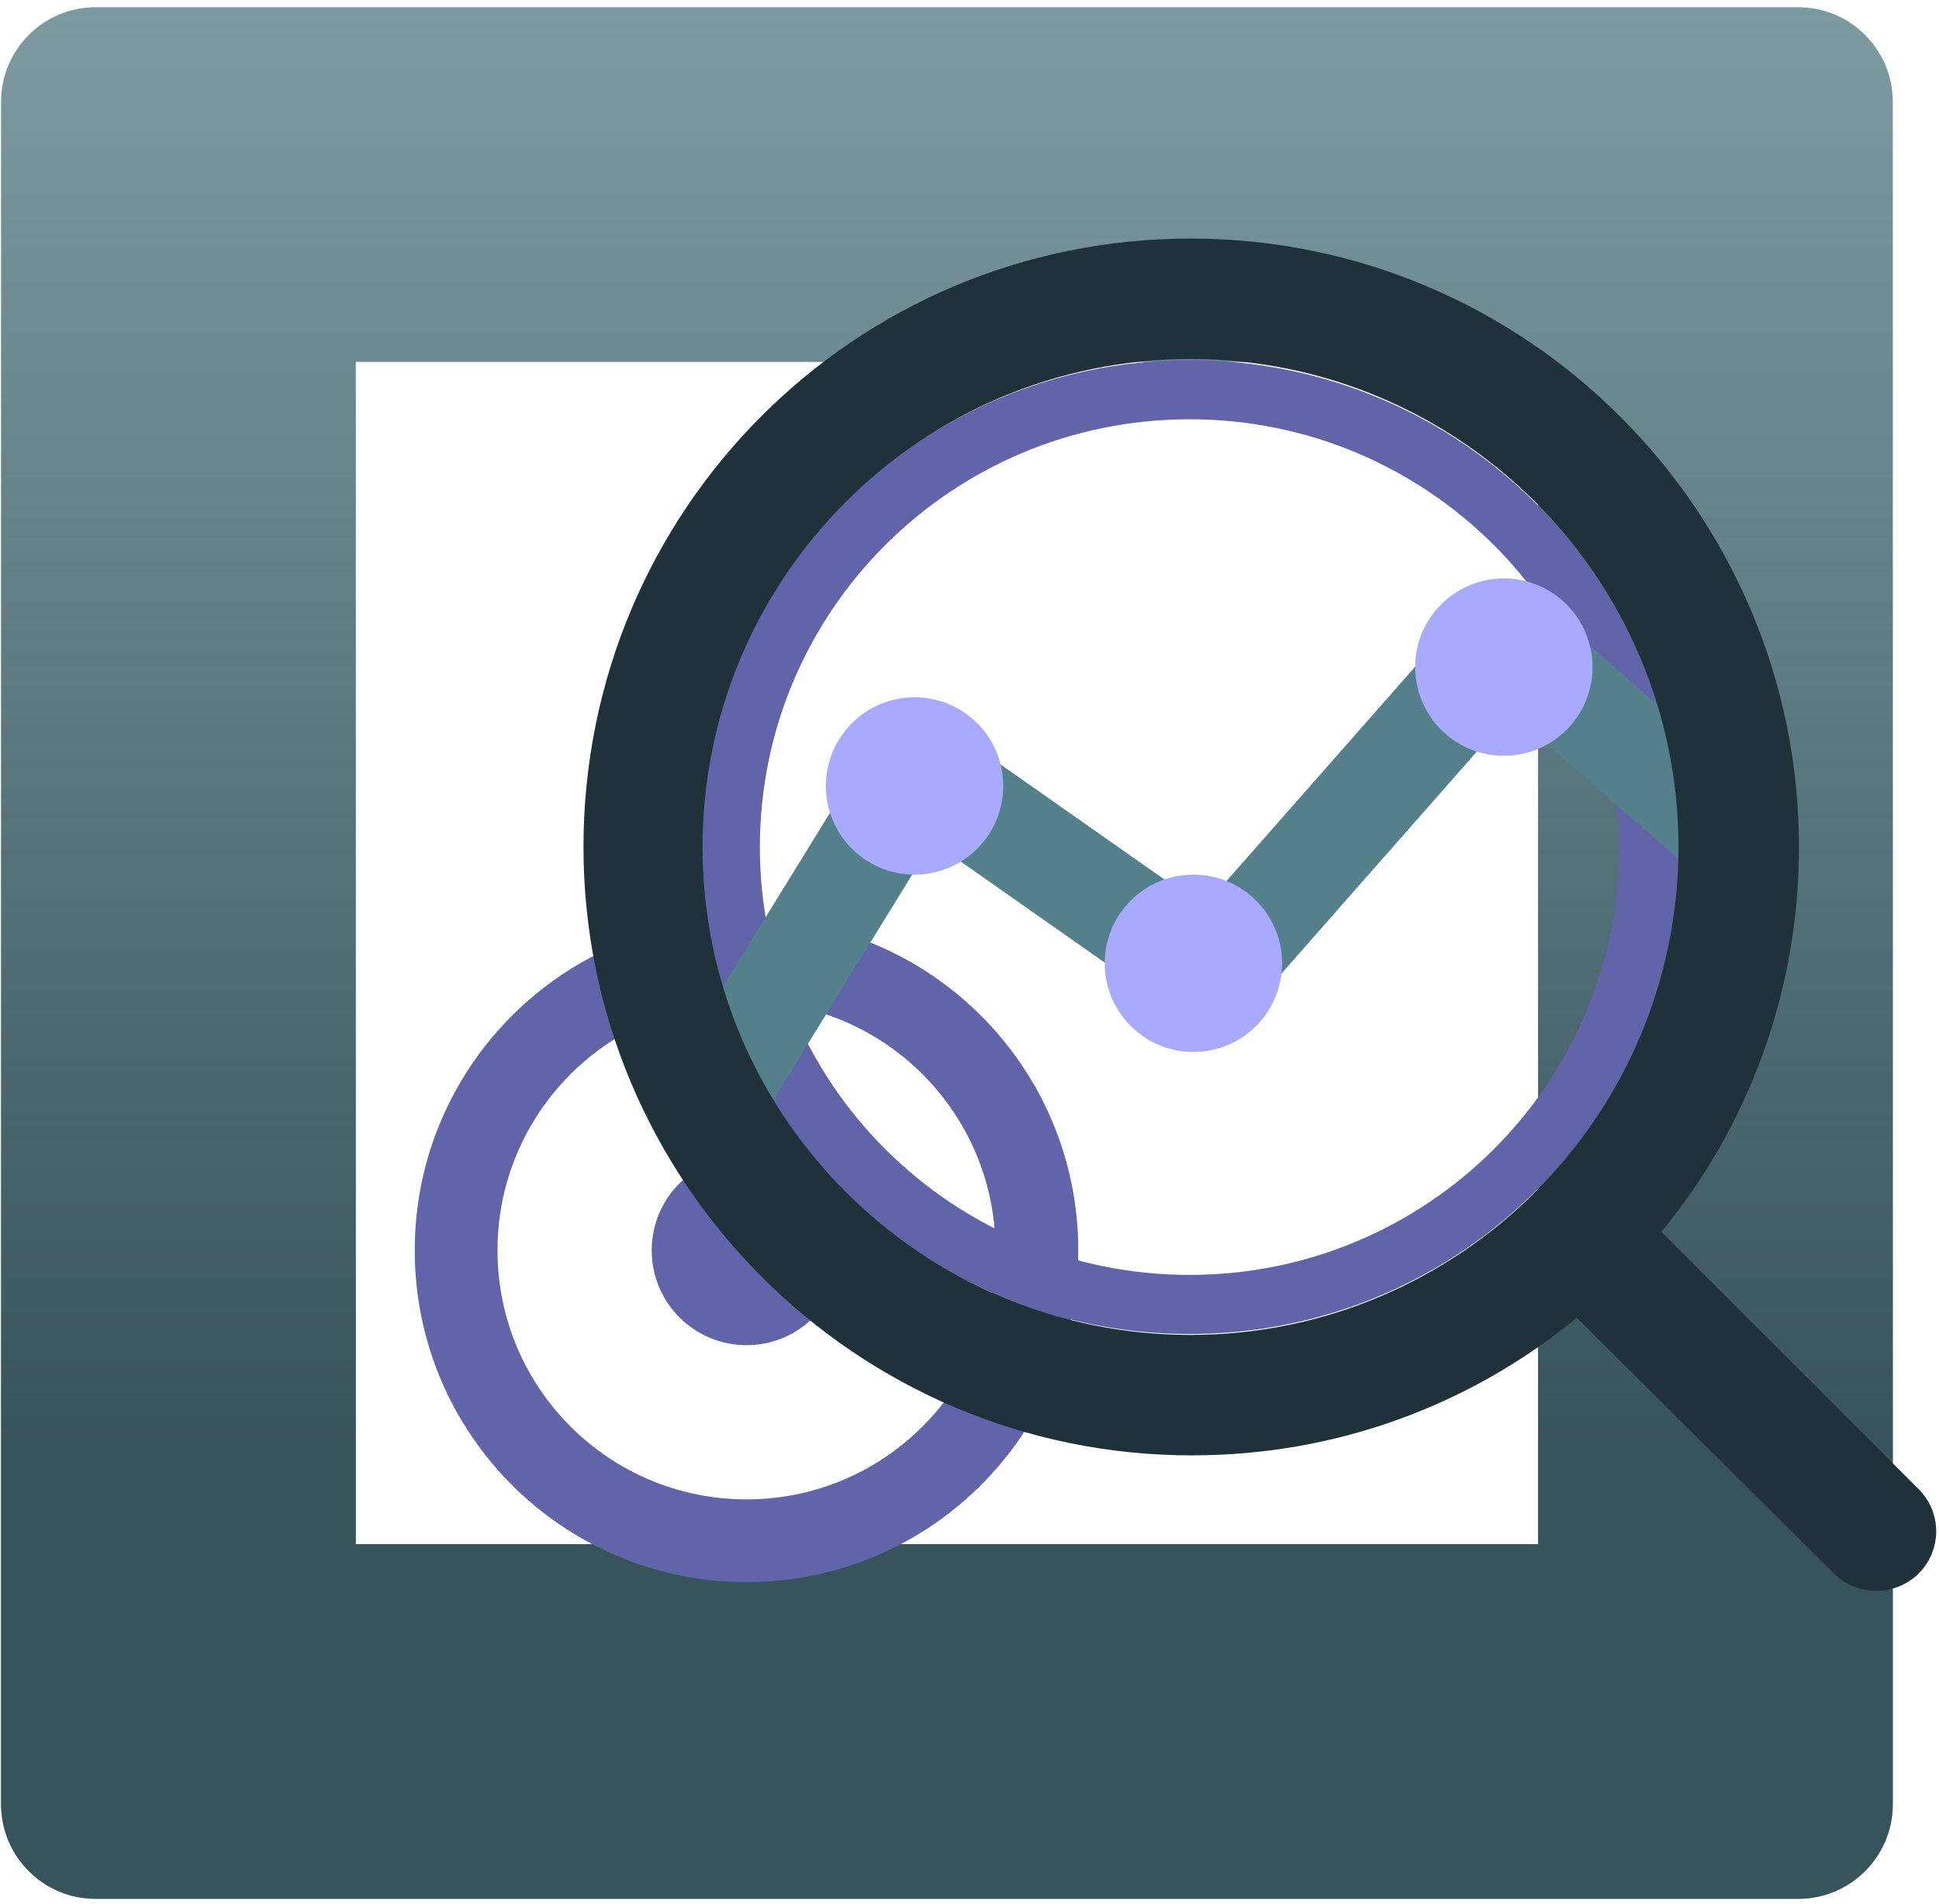
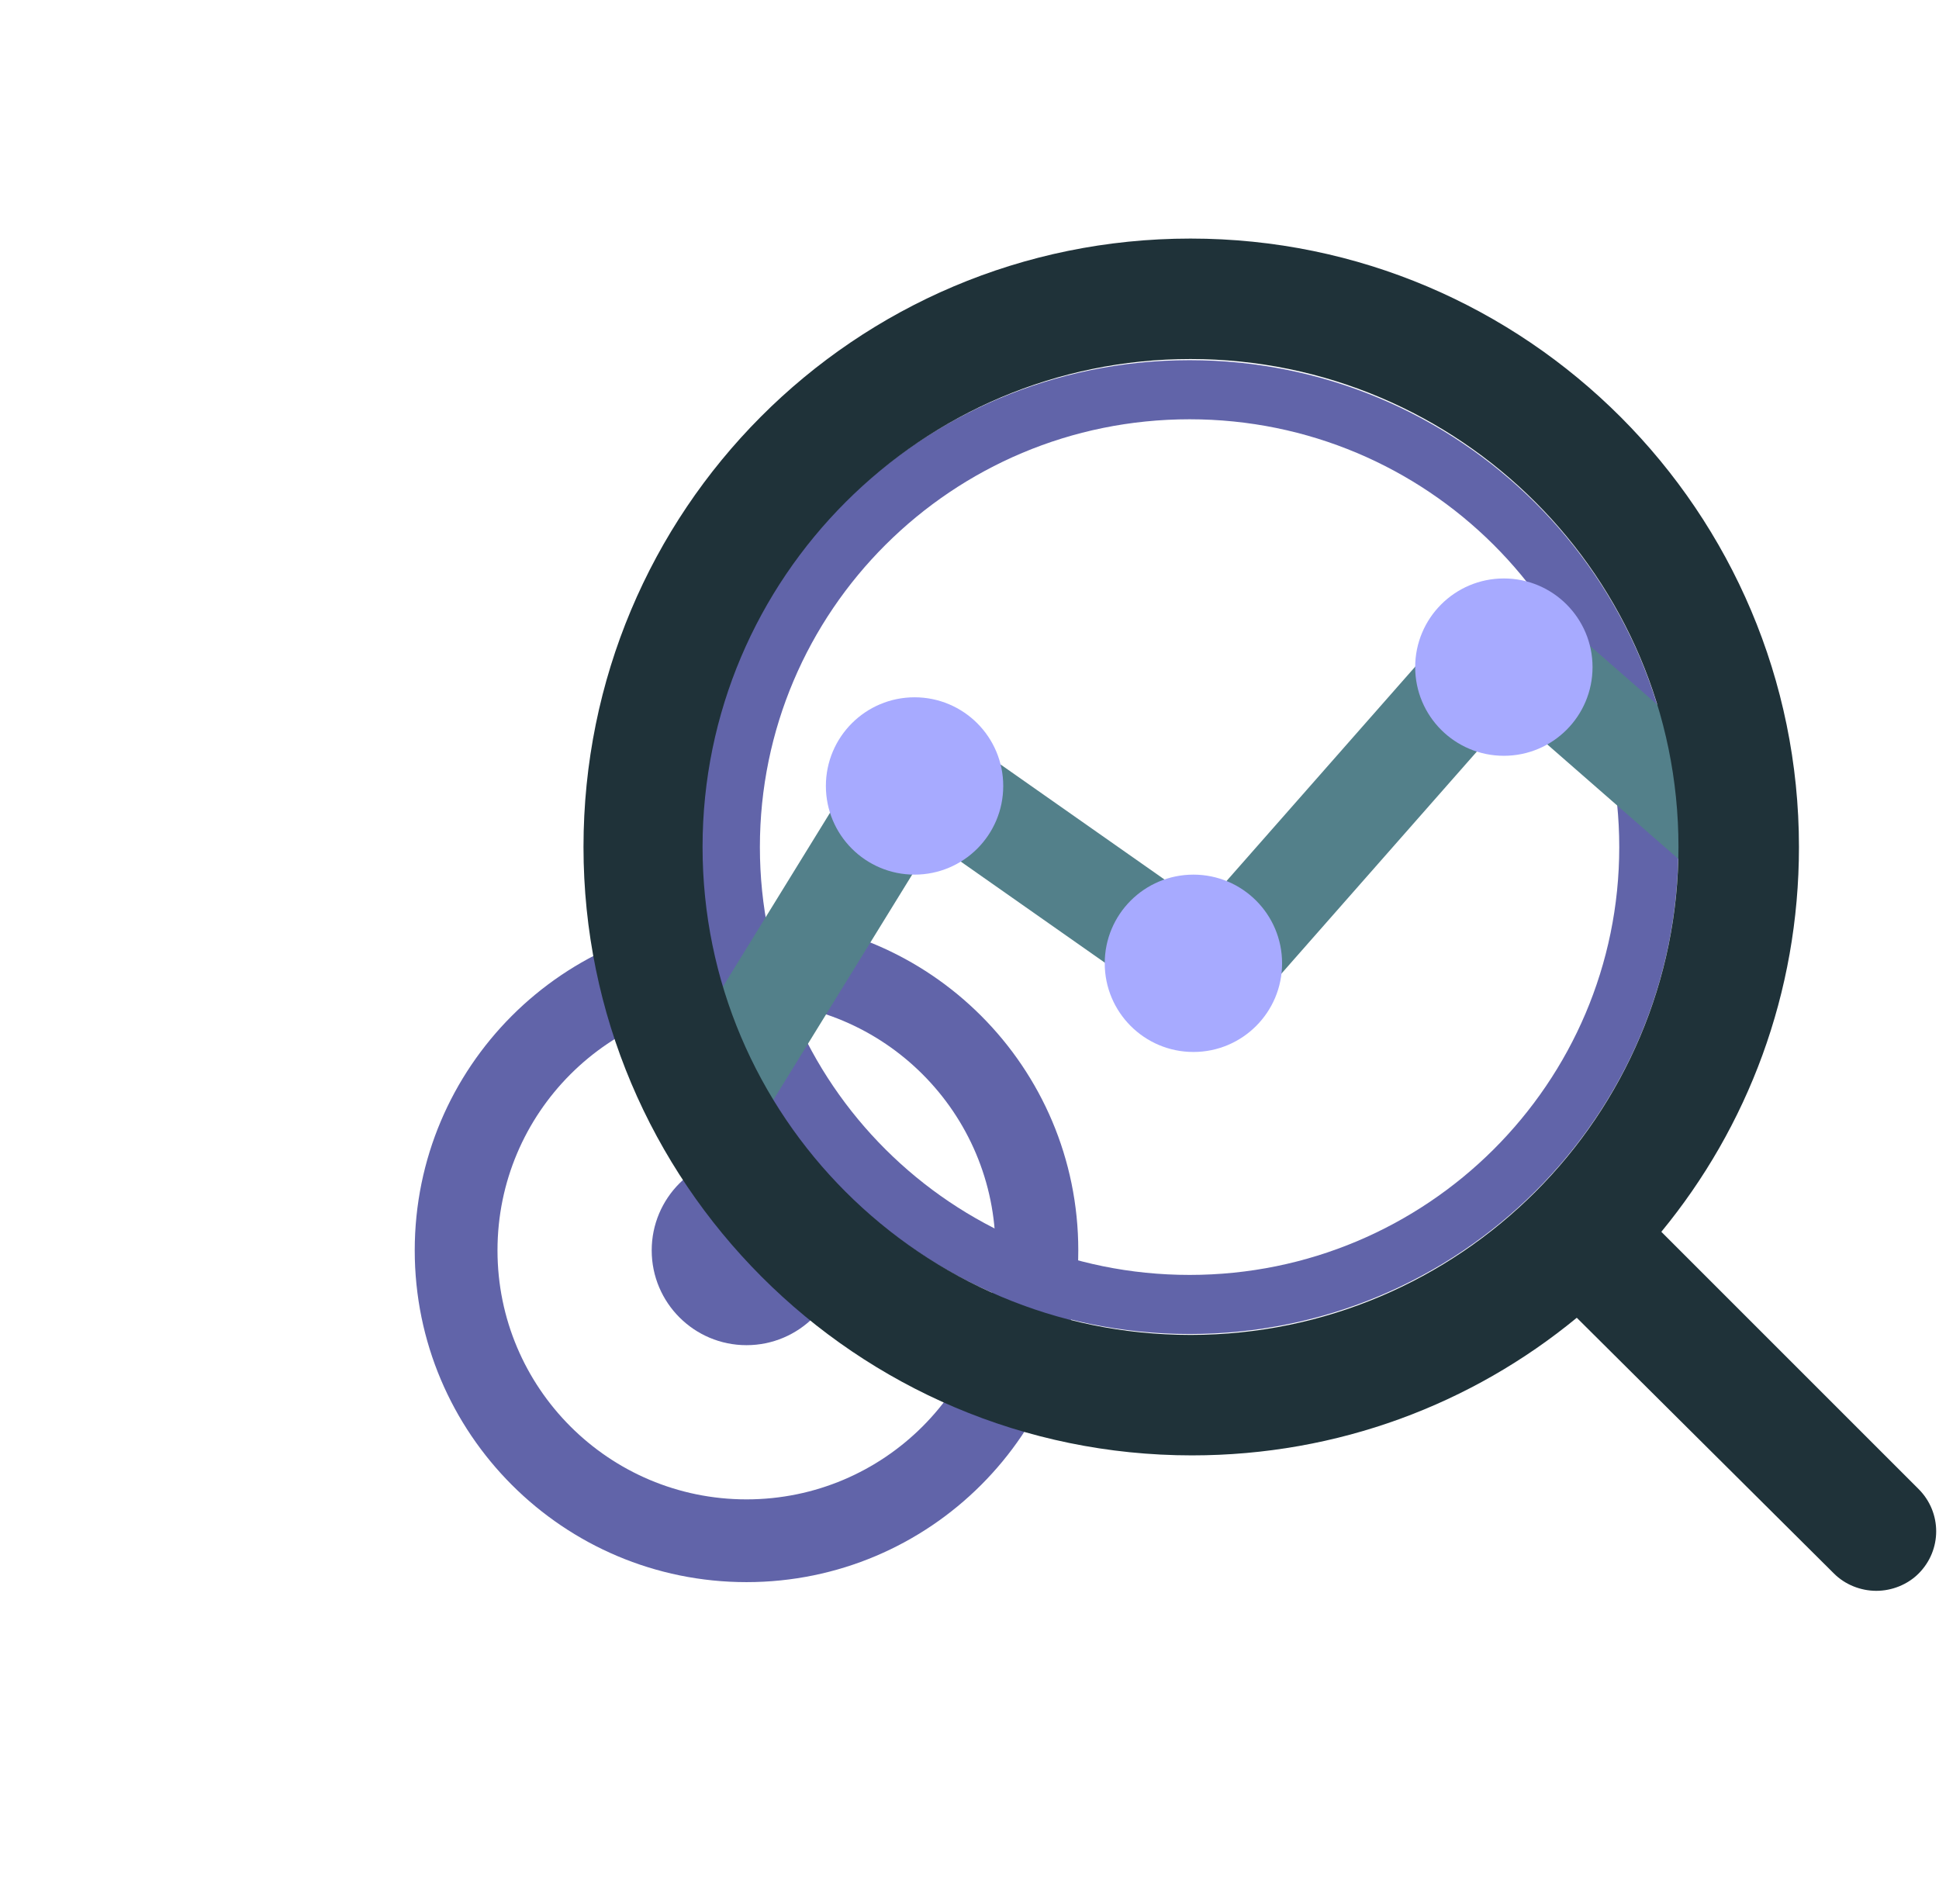
<svg xmlns="http://www.w3.org/2000/svg" width="164" height="161" viewBox="0 0 164 161" fill="none">
-   <path fill-rule="evenodd" clip-rule="evenodd" d="M30.091 30.611V130.611H130.091V30.611H30.091ZM8.091 0.611C3.673 0.611 0.091 4.193 0.091 8.611V152.611C0.091 157.029 3.673 160.611 8.091 160.611H152.091C156.509 160.611 160.091 157.029 160.091 152.611V8.611C160.091 4.193 156.509 0.611 152.091 0.611H8.091Z" fill="#477079" fill-opacity="0.7" />
-   <path fill-rule="evenodd" clip-rule="evenodd" d="M30.091 30.611V130.611H130.091V30.611H30.091ZM8.091 0.611C3.673 0.611 0.091 4.193 0.091 8.611V152.611C0.091 157.029 3.673 160.611 8.091 160.611H152.091C156.509 160.611 160.091 157.029 160.091 152.611V8.611C160.091 4.193 156.509 0.611 152.091 0.611H8.091Z" fill="url(#paint0_linear)" />
  <path d="M63.139 113.78C58.711 113.78 55.121 110.19 55.121 105.761C55.121 101.333 58.711 97.743 63.139 97.743C67.568 97.743 71.158 101.333 71.158 105.761C71.158 110.19 67.568 113.78 63.139 113.78Z" fill="#6164A9" />
  <path fill-rule="evenodd" clip-rule="evenodd" d="M91.201 105.761C91.201 121.26 78.638 133.823 63.139 133.823C47.641 133.823 35.078 121.26 35.078 105.761C35.078 90.263 47.641 77.7 63.139 77.7C78.638 77.7 91.201 90.263 91.201 105.761ZM84.201 105.761C84.201 117.394 74.772 126.823 63.139 126.823C51.507 126.823 42.078 117.394 42.078 105.761C42.078 94.129 51.507 84.7 63.139 84.7C74.772 84.7 84.201 94.129 84.201 105.761Z" fill="#6164A9" />
  <path fill-rule="evenodd" clip-rule="evenodd" d="M100.614 107.838C120.703 107.838 136.956 91.619 136.956 71.651C136.956 51.683 120.703 35.464 100.614 35.464C80.524 35.464 64.271 51.683 64.271 71.651C64.271 91.619 80.524 107.838 100.614 107.838ZM100.614 112.838C123.447 112.838 141.956 94.398 141.956 71.651C141.956 48.904 123.447 30.464 100.614 30.464C77.781 30.464 59.271 48.904 59.271 71.651C59.271 94.398 77.781 112.838 100.614 112.838Z" fill="#6164A9" />
  <path fill-rule="evenodd" clip-rule="evenodd" d="M142.755 62.108L142.683 61.792L130.25 50.931C128.453 49.361 125.731 49.541 124.152 51.328L101.805 76.718L80.079 61.47L80.077 61.468C79.098 60.776 77.874 60.534 76.717 60.77L76.715 60.77C75.547 61.011 74.529 61.726 73.904 62.739L60.727 84.129L60.867 84.566C61.719 87.24 62.829 89.799 64.166 92.214L64.995 93.71L78.866 71.195L100.007 86.032C101.801 87.294 104.277 87.003 105.741 85.354L127.801 60.287L143.796 74.26L143.82 72.09C143.821 71.933 143.822 71.777 143.822 71.62C143.822 68.351 143.454 65.167 142.755 62.108Z" fill="#53808A" />
  <path d="M127.196 63.928C131.338 63.928 134.696 60.571 134.696 56.428C134.696 52.286 131.338 48.928 127.196 48.928C123.054 48.928 119.696 52.286 119.696 56.428C119.696 60.571 123.054 63.928 127.196 63.928Z" fill="#A7AAFF" />
  <path d="M84.853 66.48C84.853 70.622 81.495 73.98 77.353 73.98C73.211 73.98 69.853 70.622 69.853 66.48C69.853 62.338 73.211 58.98 77.353 58.98C81.495 58.98 84.853 62.338 84.853 66.48Z" fill="#A7AAFF" />
  <path d="M108.438 81.48C108.438 85.622 105.081 88.98 100.938 88.98C96.796 88.98 93.438 85.622 93.438 81.48C93.438 77.338 96.796 73.98 100.938 73.98C105.081 73.98 108.438 77.338 108.438 81.48Z" fill="#A7AAFF" />
  <path fill-rule="evenodd" clip-rule="evenodd" d="M162.272 125.948L140.515 104.191C147.811 95.324 152.155 84.01 152.155 71.641C152.155 43.319 129.136 20.179 100.693 20.179C72.25 20.179 49.352 43.2 49.352 71.641C49.352 99.963 72.37 123.102 100.813 123.102C113.182 123.102 124.497 118.758 133.364 111.462L155.12 133.1C156.053 134.033 157.376 134.559 158.696 134.559C160.017 134.559 161.339 134.033 162.272 133.1C164.258 131.114 164.258 127.934 162.272 125.948ZM59.422 71.641C59.422 48.883 77.936 30.369 100.693 30.369C123.451 30.369 141.965 48.883 141.965 71.641C141.965 94.398 123.451 112.912 100.693 112.912C77.936 112.912 59.422 94.398 59.422 71.641Z" fill="#1F3239" />
-   <defs>
-     <linearGradient id="paint0_linear" x1="80.091" y1="0.611" x2="80.091" y2="160.611" gradientUnits="userSpaceOnUse">
-       <stop stop-color="#3C5A63" stop-opacity="0" />
-       <stop offset="0.76" stop-color="#37535B" />
-     </linearGradient>
-   </defs>
</svg>
